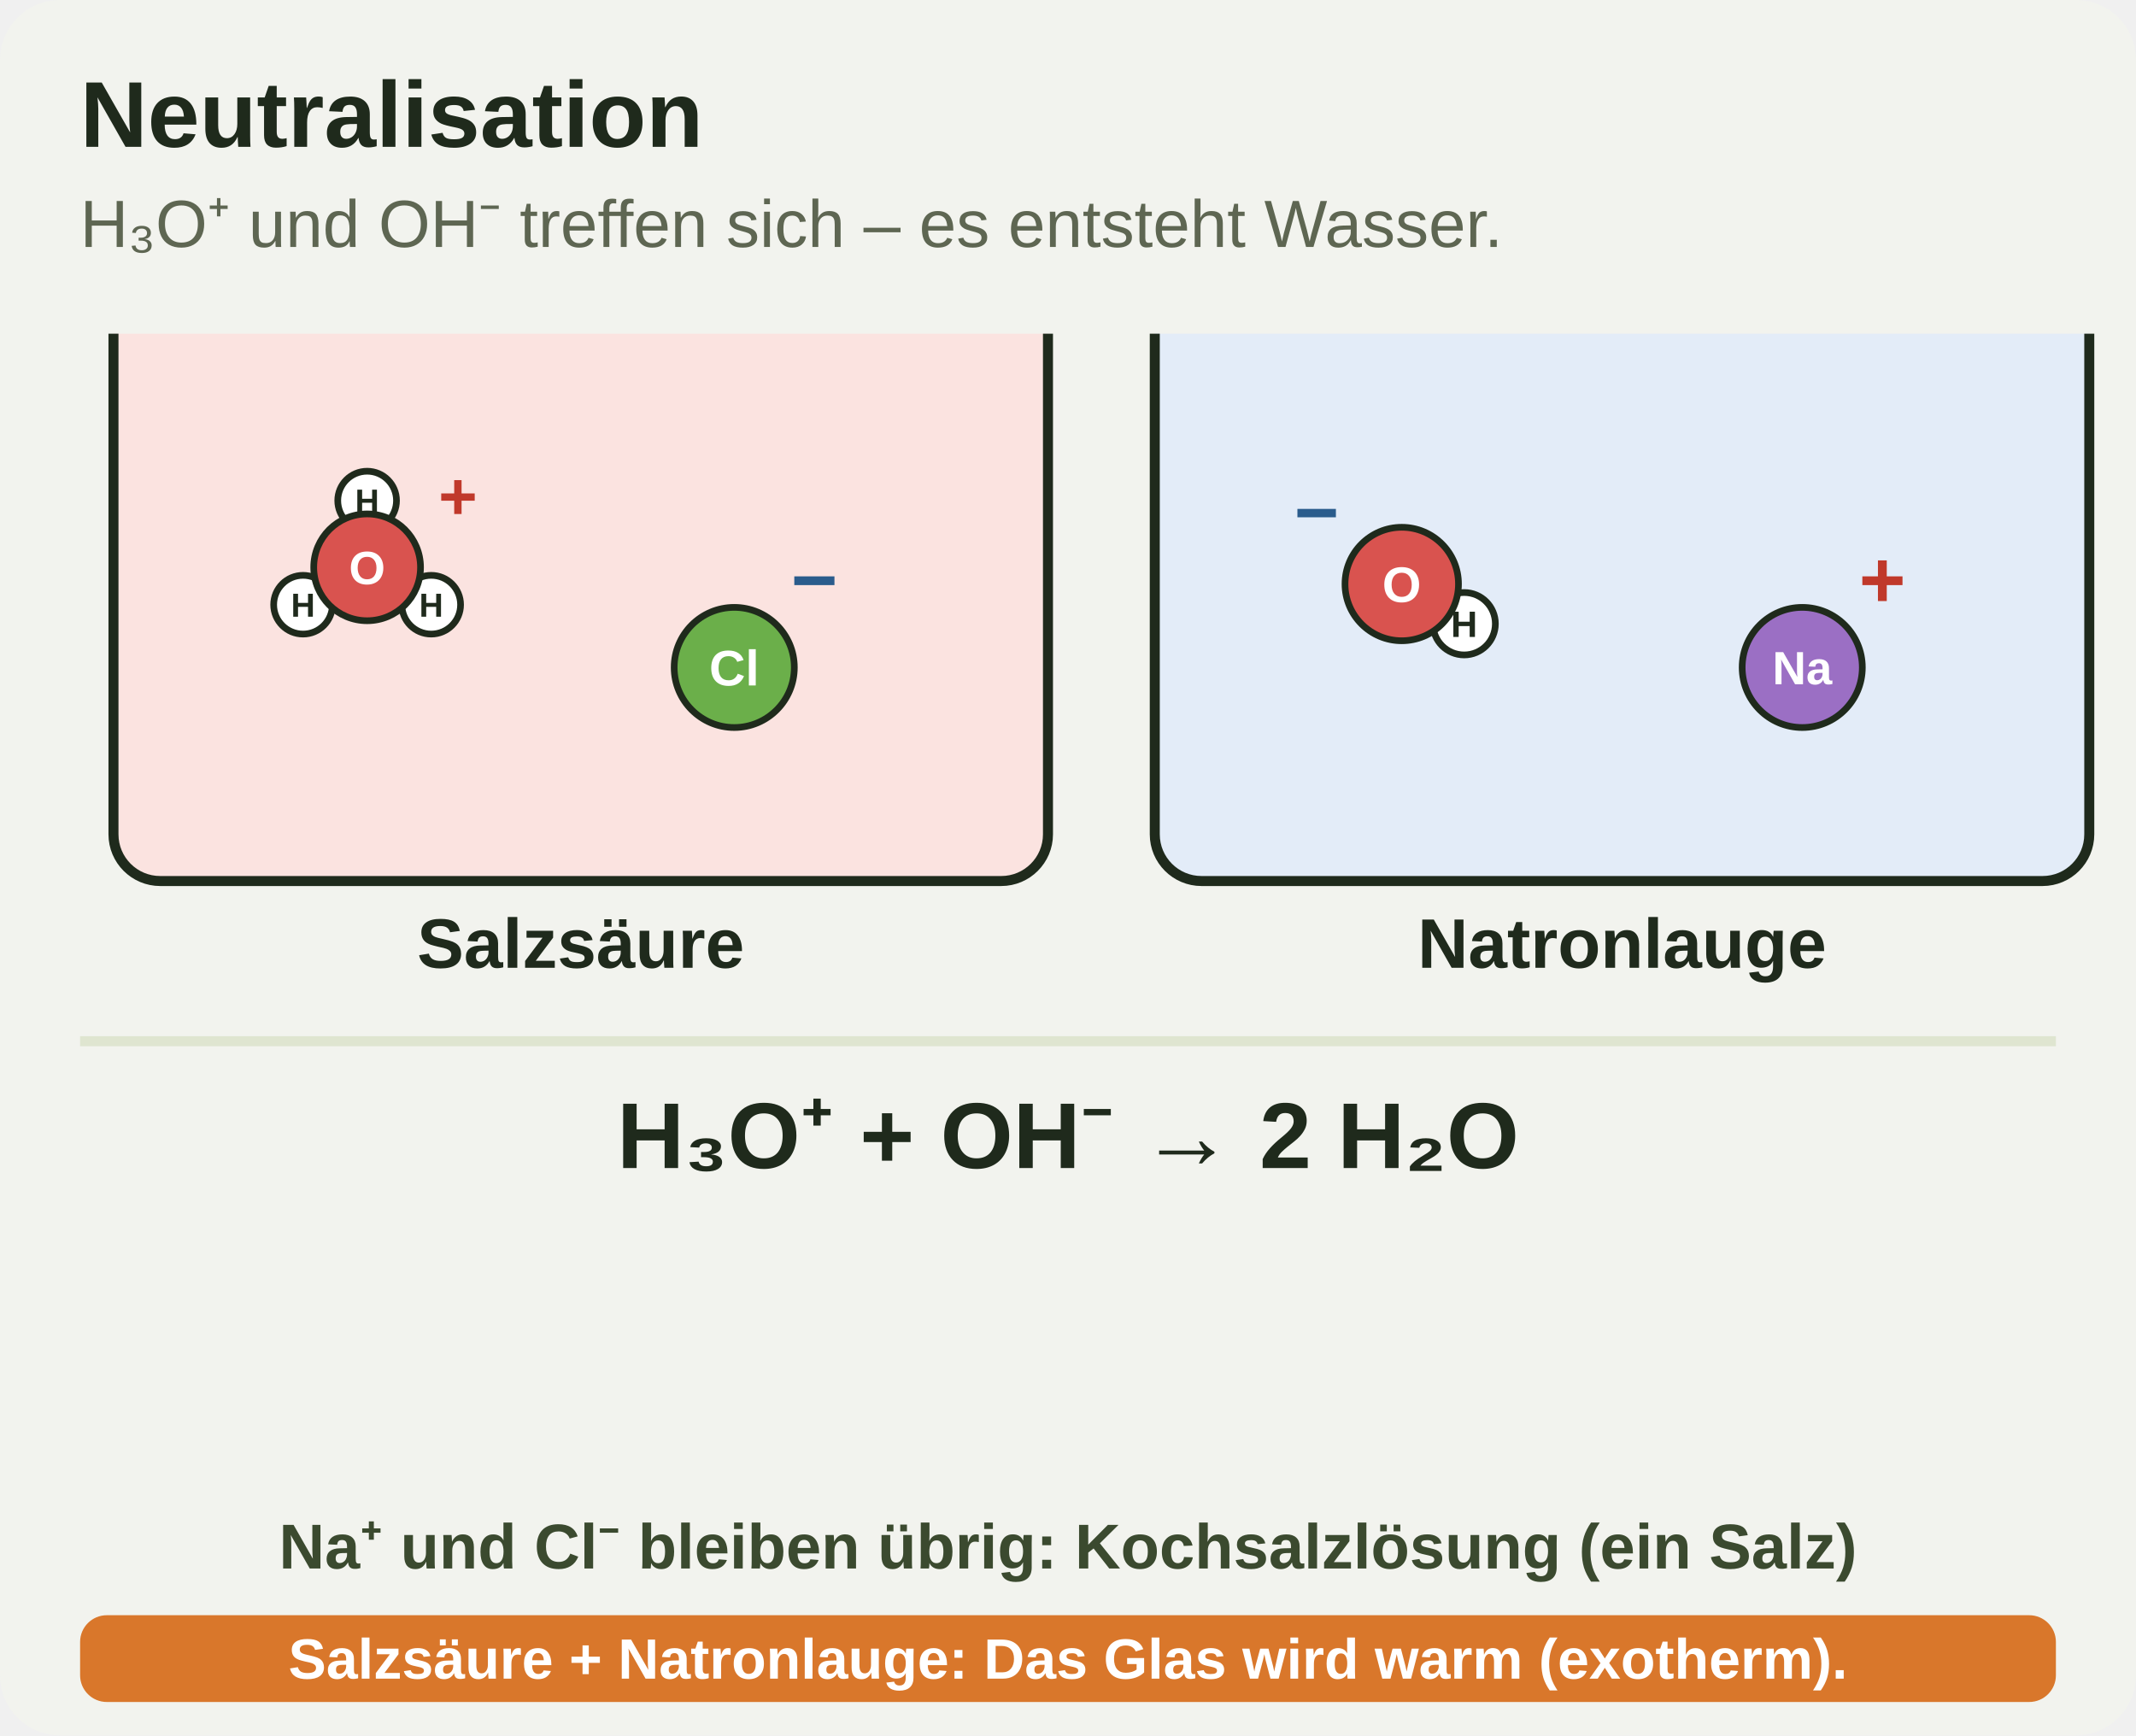
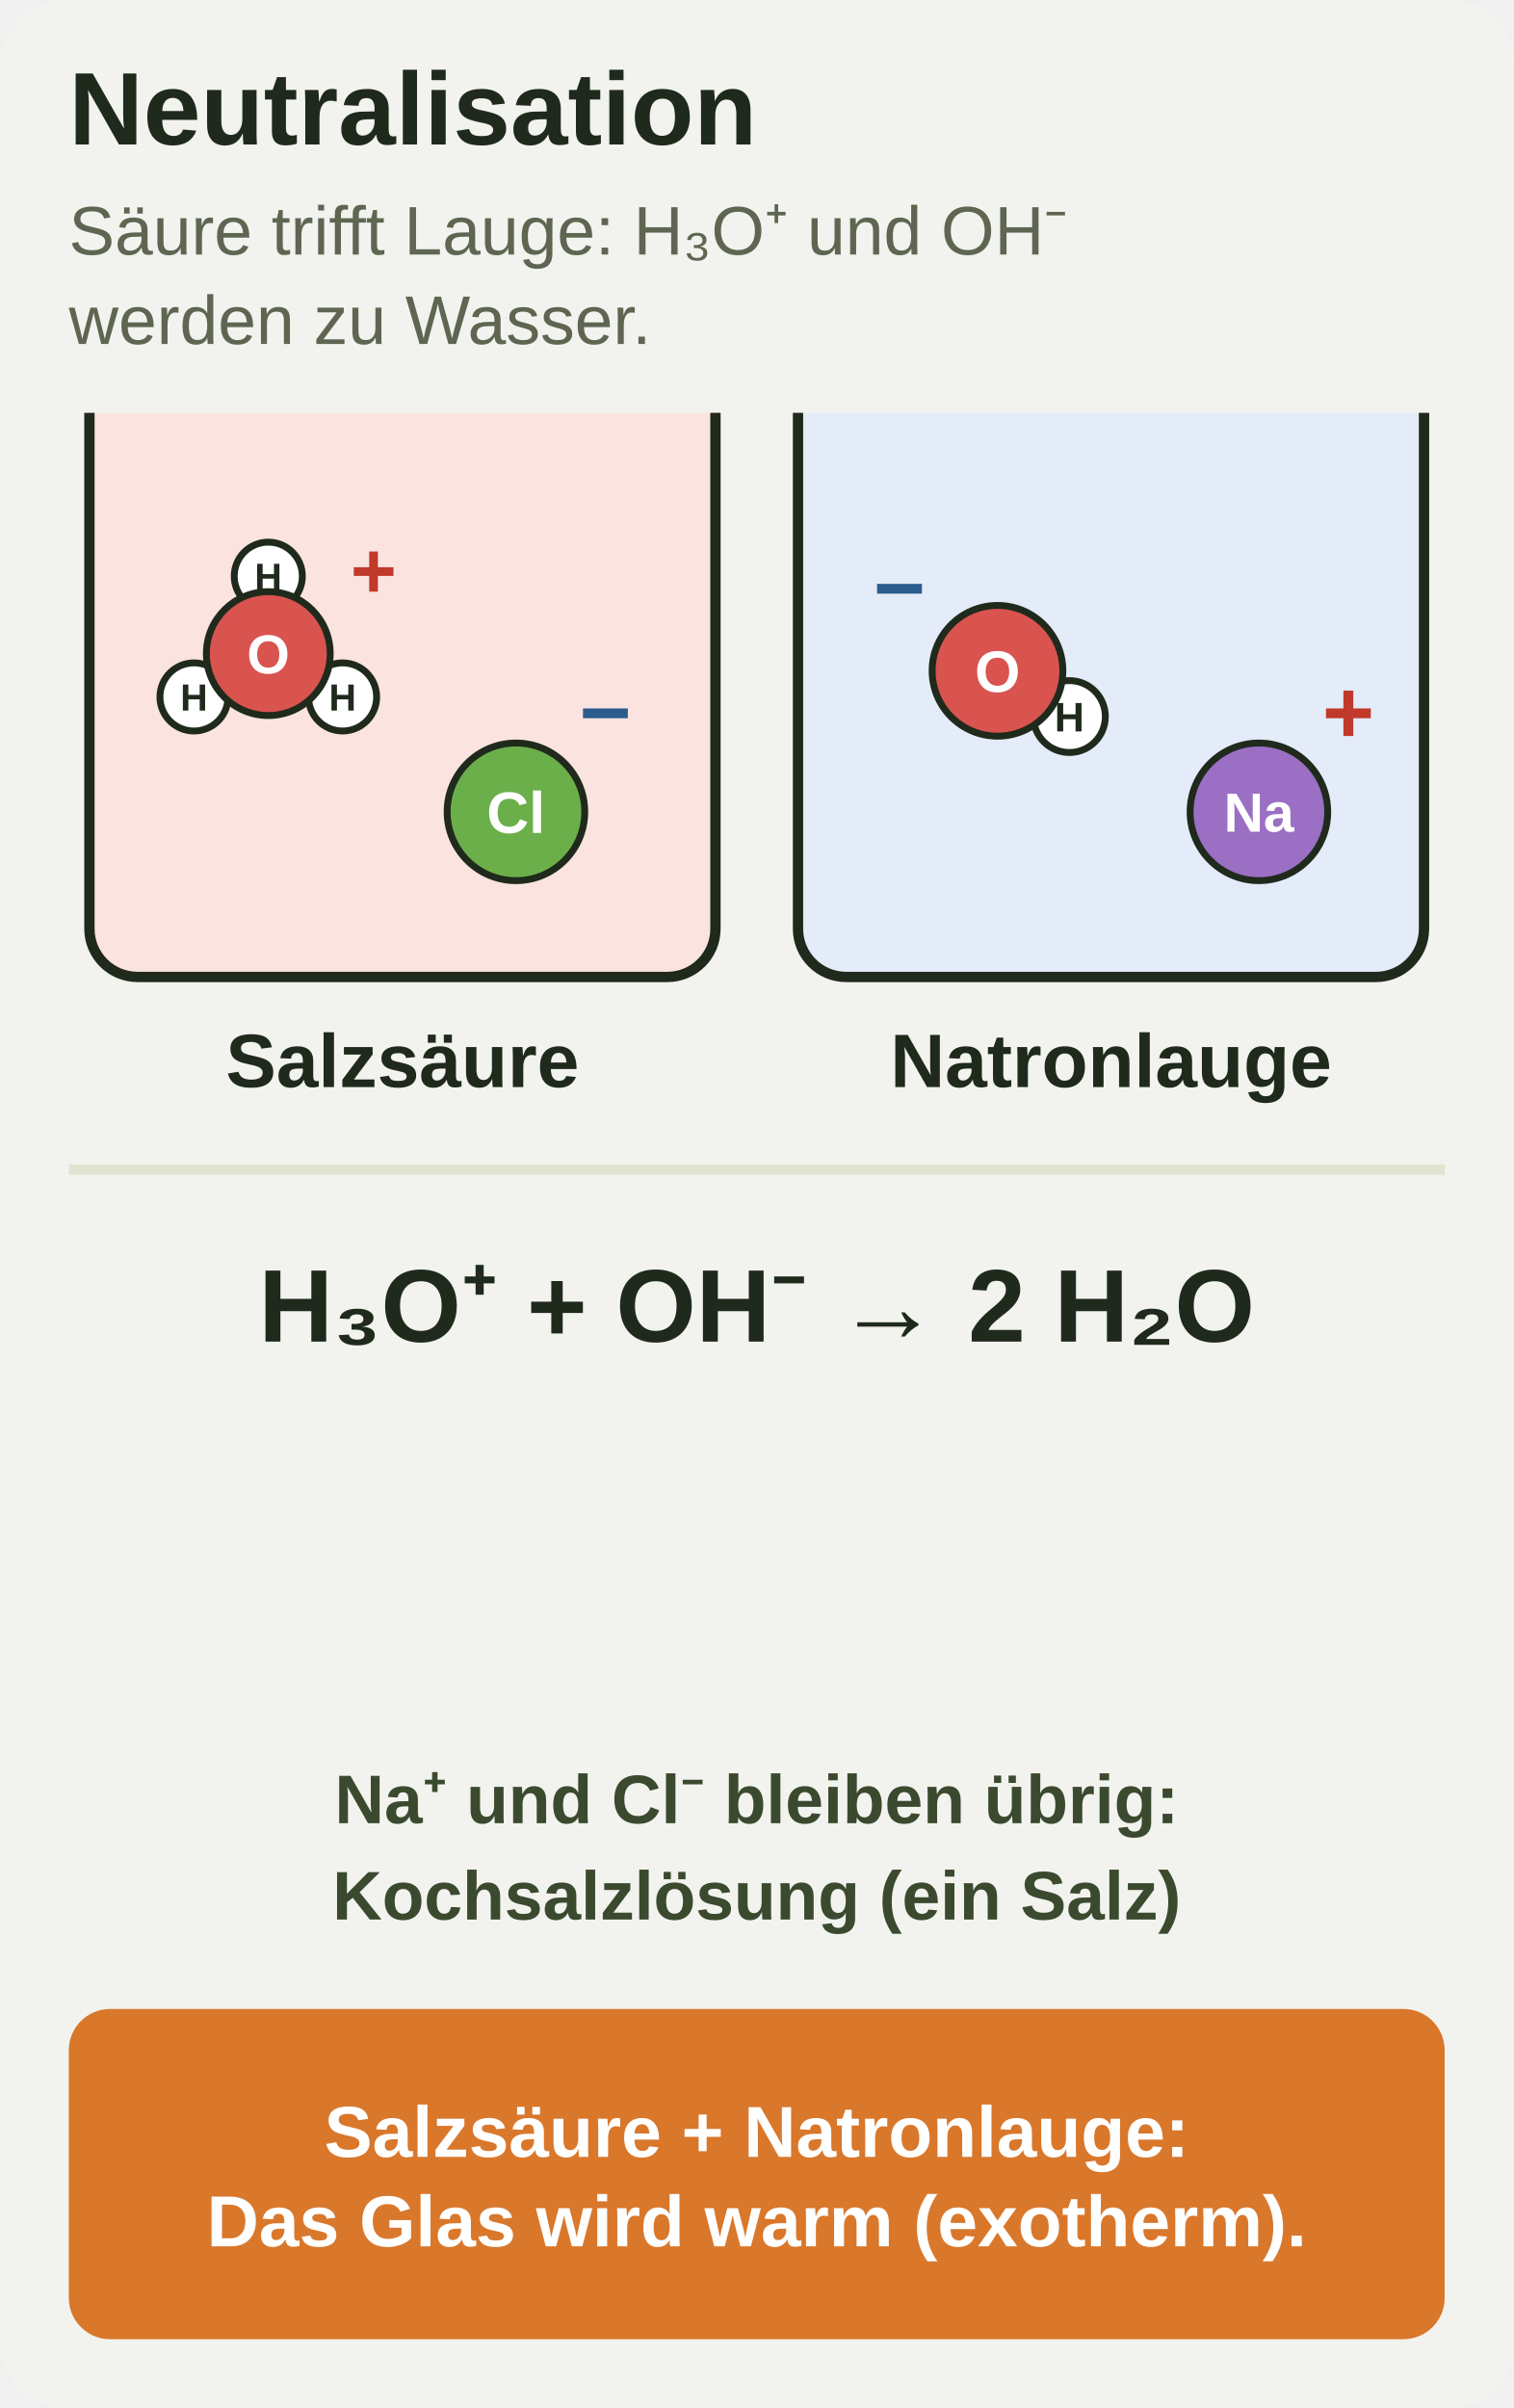
- <svg xmlns="http://www.w3.org/2000/svg" viewBox="0 0 640 520" width="640" height="520" role="img" aria-label="Salzsäure und Natronlauge neutralisieren sich zu Kochsalzlösung und Wasser">
+ <svg xmlns="http://www.w3.org/2000/svg" viewBox="0 0 440 700" width="440" height="700" role="img" aria-label="Salzsäure und Natronlauge neutralisieren sich zu Kochsalzlösung und Wasser">
  <style>text{font-family:'Source Sans 3','Carlito','Segoe UI',Arial,sans-serif;fill:#1F2A1C} .b{font-weight:700} .m{fill:#5E6652} @media (prefers-reduced-motion: reduce){*{animation:none!important}}</style>
-   <rect width="640" height="520" rx="18" fill="#F2F3EE" />
-   <text x="24" y="44" font-size="28" text-anchor="start" class="b">Neutralisation</text>
-   <text x="24" y="74" font-size="20" text-anchor="start" class="m">H₃O⁺ und OH⁻ treffen sich – es entsteht Wasser.</text>
-   <path d="M34 100 v150 a14 14 0 0 0 14 14 h252 a14 14 0 0 0 14 -14 v-150" fill="#FBE3E0" stroke="#1F2A1C" stroke-width="3" />
-   <text x="174" y="290" font-size="21" text-anchor="middle" class="b">Salzsäure</text>
-   <path d="M346 100 v150 a14 14 0 0 0 14 14 h252 a14 14 0 0 0 14 -14 v-150" fill="#E3ECF8" stroke="#1F2A1C" stroke-width="3" />
-   <text x="486" y="290" font-size="21" text-anchor="middle" class="b">Natronlauge</text>
-   <circle cx="90.8" cy="181.2" r="8.8" fill="#FFFFFF" stroke="#1F2A1C" stroke-width="2" />
-   <text x="90.8" y="184.8" font-size="10" text-anchor="middle" class="b" style="fill:#1F2A1C">H</text>
-   <circle cx="129.2" cy="181.2" r="8.8" fill="#FFFFFF" stroke="#1F2A1C" stroke-width="2" />
-   <text x="129.2" y="184.8" font-size="10" text-anchor="middle" class="b" style="fill:#1F2A1C">H</text>
-   <circle cx="110" cy="150.0" r="8.8" fill="#FFFFFF" stroke="#1F2A1C" stroke-width="2" />
-   <text x="110" y="153.6" font-size="10" text-anchor="middle" class="b" style="fill:#1F2A1C">H</text>
-   <circle cx="110" cy="170" r="16.0" fill="#D9534F" stroke="#1F2A1C" stroke-width="2" />
-   <text x="110" y="175.04" font-size="14" text-anchor="middle" class="b" style="fill:#FFFFFF">O</text>
-   <text x="137.2" y="155.6" font-size="20" text-anchor="middle" class="b" style="fill:#C0392B">+</text>
-   <circle cx="220" cy="200" r="18" fill="#6BAF4A" stroke="#1F2A1C" stroke-width="2" />
-   <text x="220" y="205.4" font-size="15" text-anchor="middle" class="b" style="fill:#FFFFFF">Cl</text>
-   <text x="244" y="182" font-size="24" text-anchor="middle" class="b" style="fill:#2A5C8C">−</text>
-   <circle cx="438.7" cy="186.9" r="9.35" fill="#FFFFFF" stroke="#1F2A1C" stroke-width="2" />
-   <text x="438.7" y="190.86" font-size="11" text-anchor="middle" class="b" style="fill:#1F2A1C">H</text>
-   <circle cx="420" cy="175" r="17.0" fill="#D9534F" stroke="#1F2A1C" stroke-width="2" />
-   <text x="420" y="180.4" font-size="15" text-anchor="middle" class="b" style="fill:#FFFFFF">O</text>
-   <text x="394.5" y="161.4" font-size="23" text-anchor="middle" class="b" style="fill:#2A5C8C">−</text>
-   <circle cx="540" cy="200" r="18" fill="#9B6FC4" stroke="#1F2A1C" stroke-width="2" />
-   <text x="540" y="205.04" font-size="14" text-anchor="middle" class="b" style="fill:#FFFFFF">Na</text>
-   <text x="564" y="182" font-size="24" text-anchor="middle" class="b" style="fill:#C0392B">+</text>
-   <line x1="24" y1="312" x2="616" y2="312" stroke="#DFE5D0" stroke-width="3" />
-   <text x="320" y="350" font-size="28" text-anchor="middle" class="b">H₃O⁺  +  OH⁻   →   2 H₂O</text>
+   <rect width="440" height="700" rx="18" fill="#F2F3EE" />
+   <text x="20" y="42" font-size="30" text-anchor="start" class="b">Neutralisation</text>
+   <text x="20" y="74" font-size="20" text-anchor="start" class="m">Säure trifft Lauge: H₃O⁺ und OH⁻</text>
+   <text x="20" y="100" font-size="20" text-anchor="start" class="m">werden zu Wasser.</text>
+   <path d="M26 120 v150 a14 14 0 0 0 14 14 h154 a14 14 0 0 0 14 -14 v-150" fill="#FBE3E0" stroke="#1F2A1C" stroke-width="3" />
+   <text x="117" y="316" font-size="22" text-anchor="middle" class="b">Salzsäure</text>
+   <path d="M232 120 v150 a14 14 0 0 0 14 14 h154 a14 14 0 0 0 14 -14 v-150" fill="#E3ECF8" stroke="#1F2A1C" stroke-width="3" />
+   <text x="323" y="316" font-size="22" text-anchor="middle" class="b">Natronlauge</text>
+   <circle cx="56.4" cy="202.6" r="9.9" fill="#FFFFFF" stroke="#1F2A1C" stroke-width="2" />
+   <text x="56.4" y="206.56" font-size="11" text-anchor="middle" class="b" style="fill:#1F2A1C">H</text>
+   <circle cx="99.6" cy="202.6" r="9.9" fill="#FFFFFF" stroke="#1F2A1C" stroke-width="2" />
+   <text x="99.6" y="206.56" font-size="11" text-anchor="middle" class="b" style="fill:#1F2A1C">H</text>
+   <circle cx="78" cy="167.5" r="9.9" fill="#FFFFFF" stroke="#1F2A1C" stroke-width="2" />
+   <text x="78" y="171.46" font-size="11" text-anchor="middle" class="b" style="fill:#1F2A1C">H</text>
+   <circle cx="78" cy="190" r="18.0" fill="#D9534F" stroke="#1F2A1C" stroke-width="2" />
+   <text x="78" y="195.76" font-size="16" text-anchor="middle" class="b" style="fill:#FFFFFF">O</text>
+   <text x="108.6" y="173.8" font-size="23" text-anchor="middle" class="b" style="fill:#C0392B">+</text>
+   <circle cx="150" cy="236" r="20" fill="#6BAF4A" stroke="#1F2A1C" stroke-width="2" />
+   <text x="150" y="242.12" font-size="17" text-anchor="middle" class="b" style="fill:#FFFFFF">Cl</text>
+   <text x="176" y="216" font-size="26" text-anchor="middle" class="b" style="fill:#2A5C8C">−</text>
+   <circle cx="310.9" cy="208.3" r="10.45" fill="#FFFFFF" stroke="#1F2A1C" stroke-width="2" />
+   <text x="310.9" y="212.62" font-size="12" text-anchor="middle" class="b" style="fill:#1F2A1C">H</text>
+   <circle cx="290" cy="195" r="19.0" fill="#D9534F" stroke="#1F2A1C" stroke-width="2" />
+   <text x="290" y="201.12" font-size="17" text-anchor="middle" class="b" style="fill:#FFFFFF">O</text>
+   <text x="261.5" y="179.8" font-size="26" text-anchor="middle" class="b" style="fill:#2A5C8C">−</text>
+   <circle cx="366" cy="236" r="20" fill="#9B6FC4" stroke="#1F2A1C" stroke-width="2" />
+   <text x="366" y="241.76" font-size="16" text-anchor="middle" class="b" style="fill:#FFFFFF">Na</text>
+   <text x="392" y="216" font-size="26" text-anchor="middle" class="b" style="fill:#C0392B">+</text>
+   <line x1="20" y1="340" x2="420" y2="340" stroke="#DFE5D0" stroke-width="3" />
+   <text x="220" y="390" font-size="30" text-anchor="middle" class="b">H₃O⁺ + OH⁻ → 2 H₂O</text>
  <g opacity="0">
    <animate attributeName="opacity" values="0;0;1;1;0" keyTimes="0;0.35;0.5;0.9;1" dur="4s" repeatCount="indefinite" />
-     <circle cx="200.2" cy="424.4" r="9.9" fill="#FFFFFF" stroke="#1F2A1C" stroke-width="2" />
-     <text x="200.2" y="428.36" font-size="11" text-anchor="middle" class="b" style="fill:#1F2A1C">H</text>
-     <circle cx="239.8" cy="424.4" r="9.9" fill="#FFFFFF" stroke="#1F2A1C" stroke-width="2" />
-     <text x="239.8" y="428.36" font-size="11" text-anchor="middle" class="b" style="fill:#1F2A1C">H</text>
-     <circle cx="220" cy="410" r="18.0" fill="#D9534F" stroke="#1F2A1C" stroke-width="2" />
-     <text x="220" y="415.76" font-size="16" text-anchor="middle" class="b" style="fill:#FFFFFF">O</text>
-     <circle cx="400.2" cy="424.4" r="9.9" fill="#FFFFFF" stroke="#1F2A1C" stroke-width="2" />
-     <text x="400.2" y="428.36" font-size="11" text-anchor="middle" class="b" style="fill:#1F2A1C">H</text>
-     <circle cx="439.8" cy="424.4" r="9.9" fill="#FFFFFF" stroke="#1F2A1C" stroke-width="2" />
-     <text x="439.8" y="428.36" font-size="11" text-anchor="middle" class="b" style="fill:#1F2A1C">H</text>
-     <circle cx="420" cy="410" r="18.0" fill="#D9534F" stroke="#1F2A1C" stroke-width="2" />
-     <text x="420" y="415.76" font-size="16" text-anchor="middle" class="b" style="fill:#FFFFFF">O</text>
+     <circle cx="128.0" cy="466.0" r="11.0" fill="#FFFFFF" stroke="#1F2A1C" stroke-width="2" />
+     <text x="128.0" y="470.68" font-size="13" text-anchor="middle" class="b" style="fill:#1F2A1C">H</text>
+     <circle cx="172.0" cy="466.0" r="11.0" fill="#FFFFFF" stroke="#1F2A1C" stroke-width="2" />
+     <text x="172.0" y="470.68" font-size="13" text-anchor="middle" class="b" style="fill:#1F2A1C">H</text>
+     <circle cx="150" cy="450" r="20.0" fill="#D9534F" stroke="#1F2A1C" stroke-width="2" />
+     <text x="150" y="456.48" font-size="18" text-anchor="middle" class="b" style="fill:#FFFFFF">O</text>
+     <circle cx="268.0" cy="466.0" r="11.0" fill="#FFFFFF" stroke="#1F2A1C" stroke-width="2" />
+     <text x="268.0" y="470.68" font-size="13" text-anchor="middle" class="b" style="fill:#1F2A1C">H</text>
+     <circle cx="312.0" cy="466.0" r="11.0" fill="#FFFFFF" stroke="#1F2A1C" stroke-width="2" />
+     <text x="312.0" y="470.68" font-size="13" text-anchor="middle" class="b" style="fill:#1F2A1C">H</text>
+     <circle cx="290" cy="450" r="20.0" fill="#D9534F" stroke="#1F2A1C" stroke-width="2" />
+     <text x="290" y="456.48" font-size="18" text-anchor="middle" class="b" style="fill:#FFFFFF">O</text>
  </g>
-   <text x="320" y="470" font-size="19" text-anchor="middle" class="b" style="fill:#3B4A2F">Na⁺ und Cl⁻ bleiben übrig: Kochsalzlösung (ein Salz)</text>
-   <rect x="24" y="484" width="592" height="26" rx="8" fill="#D9772B" />
-   <text x="320" y="503" font-size="17" text-anchor="middle" class="b" style="fill:#FFFFFF">Salzsäure + Natronlauge: Das Glas wird warm (exotherm).</text>
+   <text x="220" y="530" font-size="20" text-anchor="middle" class="b" style="fill:#3B4A2F">Na⁺ und Cl⁻ bleiben übrig:</text>
+   <text x="220" y="558" font-size="20" text-anchor="middle" class="b" style="fill:#3B4A2F">Kochsalzlösung (ein Salz)</text>
+   <rect x="20" y="584" width="400" height="96" rx="12" fill="#D9772B" />
+   <text x="220" y="627" font-size="21" text-anchor="middle" class="b" style="fill:#FFFFFF">Salzsäure + Natronlauge:</text>
+   <text x="220" y="653" font-size="21" text-anchor="middle" class="b" style="fill:#FFFFFF">Das Glas wird warm (exotherm).</text>
</svg>
